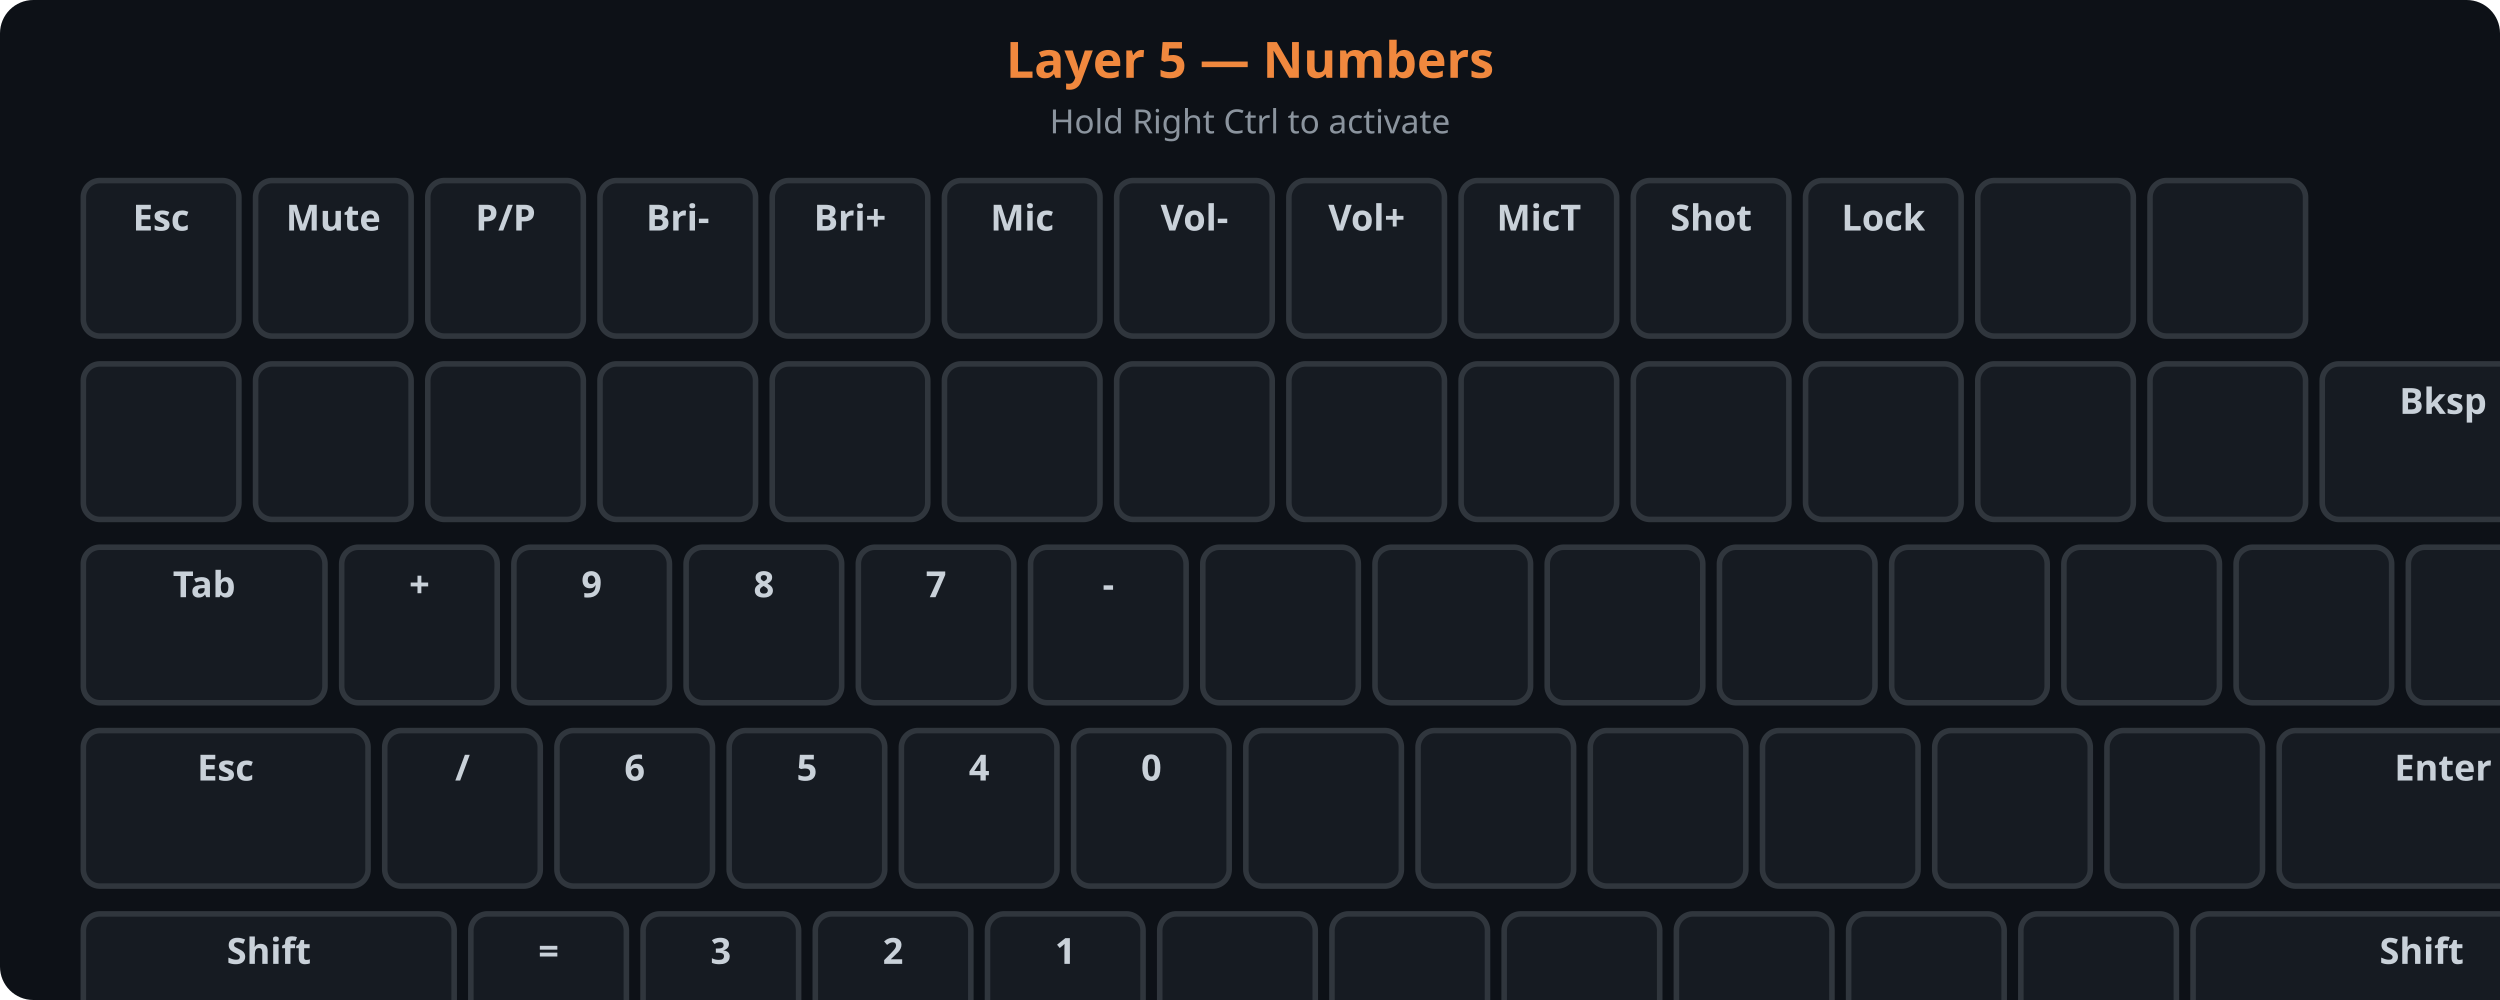
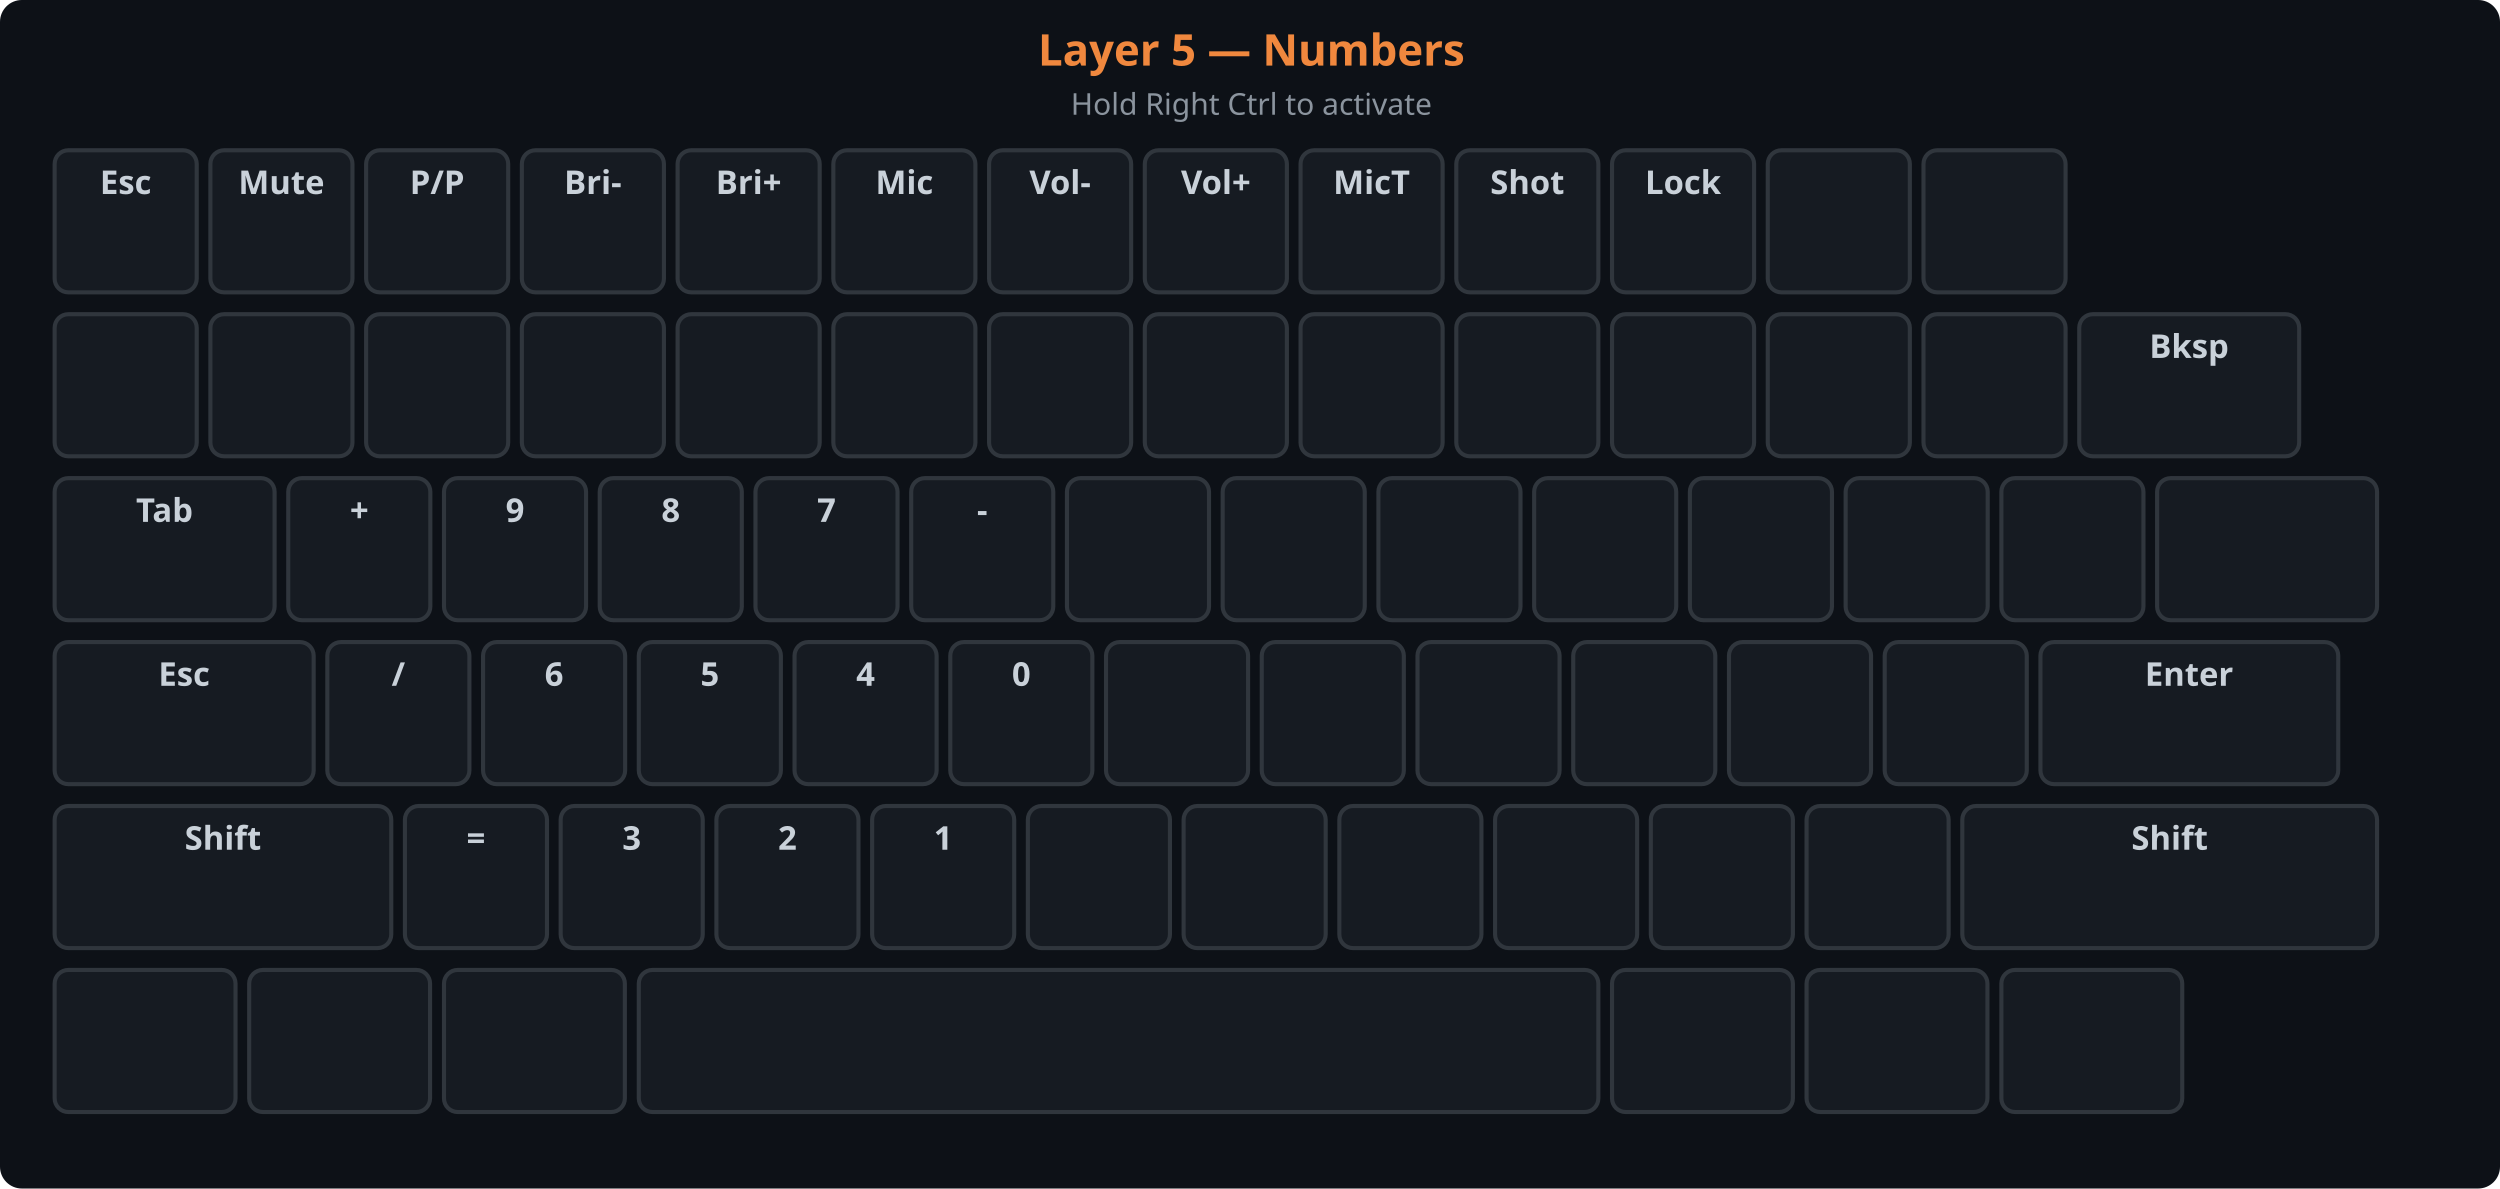
- <svg xmlns="http://www.w3.org/2000/svg" viewBox="0 0 900 360" width="900" height="360">
-   <rect width="100%" height="100%" fill="#0d1117" rx="12" />
-   <text x="450" y="28" text-anchor="middle" fill="#f0883e" font-family="Segoe UI,system-ui,sans-serif" font-size="18" font-weight="700">Layer 5 — Numbers</text>
-   <text x="450" y="48" text-anchor="middle" fill="#8b949e" font-family="Segoe UI,system-ui,sans-serif" font-size="12">Hold Right Ctrl to activate</text>
-   <rect x="30.0" y="65.0" width="56.0" height="56" rx="6" fill="#161b22" stroke="#30363d" stroke-width="2" />
-   <text x="58.0" y="83.0" text-anchor="middle" fill="#c9d1d9" font-family="Segoe UI,system-ui,sans-serif" font-size="13" font-weight="600">Esc</text>
-   <rect x="92.0" y="65.0" width="56.0" height="56" rx="6" fill="#161b22" stroke="#30363d" stroke-width="2" />
-   <text x="120.0" y="83.0" text-anchor="middle" fill="#c9d1d9" font-family="Segoe UI,system-ui,sans-serif" font-size="13" font-weight="600">Mute</text>
-   <rect x="154.0" y="65.0" width="56.0" height="56" rx="6" fill="#161b22" stroke="#30363d" stroke-width="2" />
-   <text x="182.0" y="83.0" text-anchor="middle" fill="#c9d1d9" font-family="Segoe UI,system-ui,sans-serif" font-size="13" font-weight="600">P/P</text>
-   <rect x="216.0" y="65.0" width="56.0" height="56" rx="6" fill="#161b22" stroke="#30363d" stroke-width="2" />
-   <text x="244.0" y="83.0" text-anchor="middle" fill="#c9d1d9" font-family="Segoe UI,system-ui,sans-serif" font-size="13" font-weight="600">Bri-</text>
-   <rect x="278.0" y="65.0" width="56.0" height="56" rx="6" fill="#161b22" stroke="#30363d" stroke-width="2" />
-   <text x="306.0" y="83.0" text-anchor="middle" fill="#c9d1d9" font-family="Segoe UI,system-ui,sans-serif" font-size="13" font-weight="600">Bri+</text>
-   <rect x="340.0" y="65.0" width="56.0" height="56" rx="6" fill="#161b22" stroke="#30363d" stroke-width="2" />
-   <text x="368.0" y="83.0" text-anchor="middle" fill="#c9d1d9" font-family="Segoe UI,system-ui,sans-serif" font-size="13" font-weight="600">Mic</text>
-   <rect x="402.0" y="65.0" width="56.0" height="56" rx="6" fill="#161b22" stroke="#30363d" stroke-width="2" />
-   <text x="430.0" y="83.0" text-anchor="middle" fill="#c9d1d9" font-family="Segoe UI,system-ui,sans-serif" font-size="13" font-weight="600">Vol-</text>
-   <rect x="464.0" y="65.0" width="56.0" height="56" rx="6" fill="#161b22" stroke="#30363d" stroke-width="2" />
-   <text x="492.0" y="83.0" text-anchor="middle" fill="#c9d1d9" font-family="Segoe UI,system-ui,sans-serif" font-size="13" font-weight="600">Vol+</text>
-   <rect x="526.0" y="65.0" width="56.0" height="56" rx="6" fill="#161b22" stroke="#30363d" stroke-width="2" />
-   <text x="554.0" y="83.0" text-anchor="middle" fill="#c9d1d9" font-family="Segoe UI,system-ui,sans-serif" font-size="13" font-weight="600">MicT</text>
-   <rect x="588.0" y="65.0" width="56.0" height="56" rx="6" fill="#161b22" stroke="#30363d" stroke-width="2" />
-   <text x="616.0" y="83.0" text-anchor="middle" fill="#c9d1d9" font-family="Segoe UI,system-ui,sans-serif" font-size="13" font-weight="600">Shot</text>
-   <rect x="650.0" y="65.0" width="56.0" height="56" rx="6" fill="#161b22" stroke="#30363d" stroke-width="2" />
-   <text x="678.0" y="83.0" text-anchor="middle" fill="#c9d1d9" font-family="Segoe UI,system-ui,sans-serif" font-size="13" font-weight="600">Lock</text>
-   <rect x="712.0" y="65.0" width="56.0" height="56" rx="6" fill="#161b22" stroke="#30363d" stroke-width="2" />
-   <rect x="774.0" y="65.0" width="56.0" height="56" rx="6" fill="#161b22" stroke="#30363d" stroke-width="2" />
-   <rect x="30.0" y="131.0" width="56.0" height="56" rx="6" fill="#161b22" stroke="#30363d" stroke-width="2" />
-   <rect x="92.0" y="131.0" width="56.0" height="56" rx="6" fill="#161b22" stroke="#30363d" stroke-width="2" />
-   <rect x="154.0" y="131.0" width="56.0" height="56" rx="6" fill="#161b22" stroke="#30363d" stroke-width="2" />
-   <rect x="216.0" y="131.0" width="56.0" height="56" rx="6" fill="#161b22" stroke="#30363d" stroke-width="2" />
-   <rect x="278.0" y="131.0" width="56.0" height="56" rx="6" fill="#161b22" stroke="#30363d" stroke-width="2" />
-   <rect x="340.0" y="131.0" width="56.0" height="56" rx="6" fill="#161b22" stroke="#30363d" stroke-width="2" />
-   <rect x="402.0" y="131.0" width="56.0" height="56" rx="6" fill="#161b22" stroke="#30363d" stroke-width="2" />
-   <rect x="464.0" y="131.0" width="56.0" height="56" rx="6" fill="#161b22" stroke="#30363d" stroke-width="2" />
-   <rect x="526.0" y="131.0" width="56.0" height="56" rx="6" fill="#161b22" stroke="#30363d" stroke-width="2" />
-   <rect x="588.0" y="131.0" width="56.0" height="56" rx="6" fill="#161b22" stroke="#30363d" stroke-width="2" />
-   <rect x="650.0" y="131.0" width="56.0" height="56" rx="6" fill="#161b22" stroke="#30363d" stroke-width="2" />
-   <rect x="712.0" y="131.0" width="56.0" height="56" rx="6" fill="#161b22" stroke="#30363d" stroke-width="2" />
-   <rect x="774.0" y="131.0" width="56.0" height="56" rx="6" fill="#161b22" stroke="#30363d" stroke-width="2" />
-   <rect x="836.0" y="131.0" width="87.0" height="56" rx="6" fill="#161b22" stroke="#30363d" stroke-width="2" />
-   <text x="879.5" y="149.0" text-anchor="middle" fill="#c9d1d9" font-family="Segoe UI,system-ui,sans-serif" font-size="13" font-weight="600">Bksp</text>
-   <rect x="30.0" y="197.0" width="87.0" height="56" rx="6" fill="#161b22" stroke="#30363d" stroke-width="2" />
-   <text x="73.5" y="215.0" text-anchor="middle" fill="#c9d1d9" font-family="Segoe UI,system-ui,sans-serif" font-size="13" font-weight="600">Tab</text>
-   <rect x="123.0" y="197.0" width="56.0" height="56" rx="6" fill="#161b22" stroke="#30363d" stroke-width="2" />
-   <text x="151.0" y="215.0" text-anchor="middle" fill="#c9d1d9" font-family="Segoe UI,system-ui,sans-serif" font-size="13" font-weight="600">+</text>
-   <rect x="185.0" y="197.0" width="56.0" height="56" rx="6" fill="#161b22" stroke="#30363d" stroke-width="2" />
-   <text x="213.0" y="215.0" text-anchor="middle" fill="#c9d1d9" font-family="Segoe UI,system-ui,sans-serif" font-size="13" font-weight="600">9</text>
-   <rect x="247.0" y="197.0" width="56.0" height="56" rx="6" fill="#161b22" stroke="#30363d" stroke-width="2" />
-   <text x="275.0" y="215.0" text-anchor="middle" fill="#c9d1d9" font-family="Segoe UI,system-ui,sans-serif" font-size="13" font-weight="600">8</text>
-   <rect x="309.0" y="197.0" width="56.0" height="56" rx="6" fill="#161b22" stroke="#30363d" stroke-width="2" />
-   <text x="337.0" y="215.0" text-anchor="middle" fill="#c9d1d9" font-family="Segoe UI,system-ui,sans-serif" font-size="13" font-weight="600">7</text>
-   <rect x="371.0" y="197.0" width="56.0" height="56" rx="6" fill="#161b22" stroke="#30363d" stroke-width="2" />
-   <text x="399.0" y="215.0" text-anchor="middle" fill="#c9d1d9" font-family="Segoe UI,system-ui,sans-serif" font-size="13" font-weight="600">-</text>
-   <rect x="433.0" y="197.0" width="56.0" height="56" rx="6" fill="#161b22" stroke="#30363d" stroke-width="2" />
-   <rect x="495.0" y="197.0" width="56.0" height="56" rx="6" fill="#161b22" stroke="#30363d" stroke-width="2" />
-   <rect x="557.0" y="197.0" width="56.0" height="56" rx="6" fill="#161b22" stroke="#30363d" stroke-width="2" />
-   <rect x="619.0" y="197.0" width="56.0" height="56" rx="6" fill="#161b22" stroke="#30363d" stroke-width="2" />
-   <rect x="681.0" y="197.0" width="56.0" height="56" rx="6" fill="#161b22" stroke="#30363d" stroke-width="2" />
-   <rect x="743.0" y="197.0" width="56.0" height="56" rx="6" fill="#161b22" stroke="#30363d" stroke-width="2" />
-   <rect x="805.0" y="197.0" width="56.0" height="56" rx="6" fill="#161b22" stroke="#30363d" stroke-width="2" />
-   <rect x="867.0" y="197.0" width="87.0" height="56" rx="6" fill="#161b22" stroke="#30363d" stroke-width="2" />
-   <rect x="30.0" y="263.0" width="102.5" height="56" rx="6" fill="#161b22" stroke="#30363d" stroke-width="2" />
-   <text x="81.2" y="281.0" text-anchor="middle" fill="#c9d1d9" font-family="Segoe UI,system-ui,sans-serif" font-size="13" font-weight="600">Esc</text>
-   <rect x="138.5" y="263.0" width="56.0" height="56" rx="6" fill="#161b22" stroke="#30363d" stroke-width="2" />
-   <text x="166.5" y="281.0" text-anchor="middle" fill="#c9d1d9" font-family="Segoe UI,system-ui,sans-serif" font-size="13" font-weight="600">/</text>
-   <rect x="200.5" y="263.0" width="56.0" height="56" rx="6" fill="#161b22" stroke="#30363d" stroke-width="2" />
-   <text x="228.5" y="281.0" text-anchor="middle" fill="#c9d1d9" font-family="Segoe UI,system-ui,sans-serif" font-size="13" font-weight="600">6</text>
-   <rect x="262.5" y="263.0" width="56.0" height="56" rx="6" fill="#161b22" stroke="#30363d" stroke-width="2" />
-   <text x="290.5" y="281.0" text-anchor="middle" fill="#c9d1d9" font-family="Segoe UI,system-ui,sans-serif" font-size="13" font-weight="600">5</text>
-   <rect x="324.5" y="263.0" width="56.0" height="56" rx="6" fill="#161b22" stroke="#30363d" stroke-width="2" />
-   <text x="352.5" y="281.0" text-anchor="middle" fill="#c9d1d9" font-family="Segoe UI,system-ui,sans-serif" font-size="13" font-weight="600">4</text>
-   <rect x="386.5" y="263.0" width="56.0" height="56" rx="6" fill="#161b22" stroke="#30363d" stroke-width="2" />
-   <text x="414.5" y="281.0" text-anchor="middle" fill="#c9d1d9" font-family="Segoe UI,system-ui,sans-serif" font-size="13" font-weight="600">0</text>
-   <rect x="448.5" y="263.0" width="56.0" height="56" rx="6" fill="#161b22" stroke="#30363d" stroke-width="2" />
-   <rect x="510.5" y="263.0" width="56.0" height="56" rx="6" fill="#161b22" stroke="#30363d" stroke-width="2" />
-   <rect x="572.5" y="263.0" width="56.0" height="56" rx="6" fill="#161b22" stroke="#30363d" stroke-width="2" />
-   <rect x="634.5" y="263.0" width="56.0" height="56" rx="6" fill="#161b22" stroke="#30363d" stroke-width="2" />
-   <rect x="696.5" y="263.0" width="56.0" height="56" rx="6" fill="#161b22" stroke="#30363d" stroke-width="2" />
-   <rect x="758.5" y="263.0" width="56.0" height="56" rx="6" fill="#161b22" stroke="#30363d" stroke-width="2" />
-   <rect x="820.5" y="263.0" width="118.0" height="56" rx="6" fill="#161b22" stroke="#30363d" stroke-width="2" />
-   <text x="879.5" y="281.0" text-anchor="middle" fill="#c9d1d9" font-family="Segoe UI,system-ui,sans-serif" font-size="13" font-weight="600">Enter</text>
-   <rect x="30.0" y="329.0" width="133.5" height="56" rx="6" fill="#161b22" stroke="#30363d" stroke-width="2" />
-   <text x="96.8" y="347.0" text-anchor="middle" fill="#c9d1d9" font-family="Segoe UI,system-ui,sans-serif" font-size="13" font-weight="600">Shift</text>
-   <rect x="169.5" y="329.0" width="56.0" height="56" rx="6" fill="#161b22" stroke="#30363d" stroke-width="2" />
-   <text x="197.5" y="347.0" text-anchor="middle" fill="#c9d1d9" font-family="Segoe UI,system-ui,sans-serif" font-size="13" font-weight="600">=</text>
-   <rect x="231.5" y="329.0" width="56.0" height="56" rx="6" fill="#161b22" stroke="#30363d" stroke-width="2" />
-   <text x="259.5" y="347.0" text-anchor="middle" fill="#c9d1d9" font-family="Segoe UI,system-ui,sans-serif" font-size="13" font-weight="600">3</text>
-   <rect x="293.5" y="329.0" width="56.0" height="56" rx="6" fill="#161b22" stroke="#30363d" stroke-width="2" />
-   <text x="321.5" y="347.0" text-anchor="middle" fill="#c9d1d9" font-family="Segoe UI,system-ui,sans-serif" font-size="13" font-weight="600">2</text>
-   <rect x="355.5" y="329.0" width="56.0" height="56" rx="6" fill="#161b22" stroke="#30363d" stroke-width="2" />
-   <text x="383.5" y="347.0" text-anchor="middle" fill="#c9d1d9" font-family="Segoe UI,system-ui,sans-serif" font-size="13" font-weight="600">1</text>
-   <rect x="417.5" y="329.0" width="56.0" height="56" rx="6" fill="#161b22" stroke="#30363d" stroke-width="2" />
-   <rect x="479.5" y="329.0" width="56.0" height="56" rx="6" fill="#161b22" stroke="#30363d" stroke-width="2" />
-   <rect x="541.5" y="329.0" width="56.0" height="56" rx="6" fill="#161b22" stroke="#30363d" stroke-width="2" />
-   <rect x="603.5" y="329.0" width="56.0" height="56" rx="6" fill="#161b22" stroke="#30363d" stroke-width="2" />
-   <rect x="665.5" y="329.0" width="56.0" height="56" rx="6" fill="#161b22" stroke="#30363d" stroke-width="2" />
-   <rect x="727.5" y="329.0" width="56.0" height="56" rx="6" fill="#161b22" stroke="#30363d" stroke-width="2" />
-   <rect x="789.5" y="329.0" width="164.5" height="56" rx="6" fill="#161b22" stroke="#30363d" stroke-width="2" />
-   <text x="871.8" y="347.0" text-anchor="middle" fill="#c9d1d9" font-family="Segoe UI,system-ui,sans-serif" font-size="13" font-weight="600">Shift</text>
-   <rect x="30.0" y="395.0" width="71.5" height="56" rx="6" fill="#161b22" stroke="#30363d" stroke-width="2" />
-   <rect x="107.5" y="395.0" width="71.5" height="56" rx="6" fill="#161b22" stroke="#30363d" stroke-width="2" />
-   <rect x="185.0" y="395.0" width="71.5" height="56" rx="6" fill="#161b22" stroke="#30363d" stroke-width="2" />
-   <rect x="262.5" y="395.0" width="381.5" height="56" rx="6" fill="#161b22" stroke="#30363d" stroke-width="2" />
-   <rect x="650.0" y="395.0" width="71.5" height="56" rx="6" fill="#161b22" stroke="#30363d" stroke-width="2" />
-   <rect x="727.5" y="395.0" width="71.5" height="56" rx="6" fill="#161b22" stroke="#30363d" stroke-width="2" />
-   <rect x="805.0" y="395.0" width="71.5" height="56" rx="6" fill="#161b22" stroke="#30363d" stroke-width="2" />
+ <svg xmlns="http://www.w3.org/2000/svg" viewBox="0 0 915 435" width="915" height="435">
+   <rect width="100%" height="100%" fill="#0d1117" rx="8" />
+   <text x="458" y="24" text-anchor="middle" fill="#f0883e" font-family="Segoe UI,system-ui,-apple-system,sans-serif" font-size="16" font-weight="700">Layer 5 — Numbers</text>
+   <text x="458" y="42" text-anchor="middle" fill="#8b949e" font-family="Segoe UI,system-ui,-apple-system,sans-serif" font-size="11">Hold Right Ctrl to activate</text>
+   <rect x="20.0" y="55.0" width="52.0" height="52" rx="5" fill="#161b22" stroke="#30363d" stroke-width="1.5" />
+   <text x="46.0" y="71.0" text-anchor="middle" fill="#c9d1d9" font-family="Segoe UI,system-ui,-apple-system,sans-serif" font-size="12" font-weight="600">Esc</text>
+   <rect x="77.0" y="55.0" width="52.0" height="52" rx="5" fill="#161b22" stroke="#30363d" stroke-width="1.5" />
+   <text x="103.0" y="71.0" text-anchor="middle" fill="#c9d1d9" font-family="Segoe UI,system-ui,-apple-system,sans-serif" font-size="12" font-weight="600">Mute</text>
+   <rect x="134.0" y="55.0" width="52.0" height="52" rx="5" fill="#161b22" stroke="#30363d" stroke-width="1.5" />
+   <text x="160.0" y="71.0" text-anchor="middle" fill="#c9d1d9" font-family="Segoe UI,system-ui,-apple-system,sans-serif" font-size="12" font-weight="600">P/P</text>
+   <rect x="191.0" y="55.0" width="52.0" height="52" rx="5" fill="#161b22" stroke="#30363d" stroke-width="1.5" />
+   <text x="217.0" y="71.0" text-anchor="middle" fill="#c9d1d9" font-family="Segoe UI,system-ui,-apple-system,sans-serif" font-size="12" font-weight="600">Bri-</text>
+   <rect x="248.0" y="55.0" width="52.0" height="52" rx="5" fill="#161b22" stroke="#30363d" stroke-width="1.5" />
+   <text x="274.0" y="71.0" text-anchor="middle" fill="#c9d1d9" font-family="Segoe UI,system-ui,-apple-system,sans-serif" font-size="12" font-weight="600">Bri+</text>
+   <rect x="305.0" y="55.0" width="52.0" height="52" rx="5" fill="#161b22" stroke="#30363d" stroke-width="1.5" />
+   <text x="331.0" y="71.0" text-anchor="middle" fill="#c9d1d9" font-family="Segoe UI,system-ui,-apple-system,sans-serif" font-size="12" font-weight="600">Mic</text>
+   <rect x="362.0" y="55.0" width="52.0" height="52" rx="5" fill="#161b22" stroke="#30363d" stroke-width="1.5" />
+   <text x="388.0" y="71.0" text-anchor="middle" fill="#c9d1d9" font-family="Segoe UI,system-ui,-apple-system,sans-serif" font-size="12" font-weight="600">Vol-</text>
+   <rect x="419.0" y="55.0" width="52.0" height="52" rx="5" fill="#161b22" stroke="#30363d" stroke-width="1.5" />
+   <text x="445.0" y="71.0" text-anchor="middle" fill="#c9d1d9" font-family="Segoe UI,system-ui,-apple-system,sans-serif" font-size="12" font-weight="600">Vol+</text>
+   <rect x="476.0" y="55.0" width="52.0" height="52" rx="5" fill="#161b22" stroke="#30363d" stroke-width="1.5" />
+   <text x="502.0" y="71.0" text-anchor="middle" fill="#c9d1d9" font-family="Segoe UI,system-ui,-apple-system,sans-serif" font-size="12" font-weight="600">MicT</text>
+   <rect x="533.0" y="55.0" width="52.0" height="52" rx="5" fill="#161b22" stroke="#30363d" stroke-width="1.5" />
+   <text x="559.0" y="71.0" text-anchor="middle" fill="#c9d1d9" font-family="Segoe UI,system-ui,-apple-system,sans-serif" font-size="12" font-weight="600">Shot</text>
+   <rect x="590.0" y="55.0" width="52.0" height="52" rx="5" fill="#161b22" stroke="#30363d" stroke-width="1.5" />
+   <text x="616.0" y="71.0" text-anchor="middle" fill="#c9d1d9" font-family="Segoe UI,system-ui,-apple-system,sans-serif" font-size="12" font-weight="600">Lock</text>
+   <rect x="647.0" y="55.0" width="52.0" height="52" rx="5" fill="#161b22" stroke="#30363d" stroke-width="1.5" />
+   <rect x="704.0" y="55.0" width="52.0" height="52" rx="5" fill="#161b22" stroke="#30363d" stroke-width="1.5" />
+   <rect x="20.0" y="115.0" width="52.0" height="52" rx="5" fill="#161b22" stroke="#30363d" stroke-width="1.5" />
+   <rect x="77.0" y="115.0" width="52.0" height="52" rx="5" fill="#161b22" stroke="#30363d" stroke-width="1.5" />
+   <rect x="134.0" y="115.0" width="52.0" height="52" rx="5" fill="#161b22" stroke="#30363d" stroke-width="1.5" />
+   <rect x="191.0" y="115.0" width="52.0" height="52" rx="5" fill="#161b22" stroke="#30363d" stroke-width="1.5" />
+   <rect x="248.0" y="115.0" width="52.0" height="52" rx="5" fill="#161b22" stroke="#30363d" stroke-width="1.5" />
+   <rect x="305.0" y="115.0" width="52.0" height="52" rx="5" fill="#161b22" stroke="#30363d" stroke-width="1.5" />
+   <rect x="362.0" y="115.0" width="52.0" height="52" rx="5" fill="#161b22" stroke="#30363d" stroke-width="1.5" />
+   <rect x="419.0" y="115.0" width="52.0" height="52" rx="5" fill="#161b22" stroke="#30363d" stroke-width="1.5" />
+   <rect x="476.0" y="115.0" width="52.0" height="52" rx="5" fill="#161b22" stroke="#30363d" stroke-width="1.5" />
+   <rect x="533.0" y="115.0" width="52.0" height="52" rx="5" fill="#161b22" stroke="#30363d" stroke-width="1.5" />
+   <rect x="590.0" y="115.0" width="52.0" height="52" rx="5" fill="#161b22" stroke="#30363d" stroke-width="1.5" />
+   <rect x="647.0" y="115.0" width="52.0" height="52" rx="5" fill="#161b22" stroke="#30363d" stroke-width="1.5" />
+   <rect x="704.0" y="115.0" width="52.0" height="52" rx="5" fill="#161b22" stroke="#30363d" stroke-width="1.5" />
+   <rect x="761.0" y="115.0" width="80.5" height="52" rx="5" fill="#161b22" stroke="#30363d" stroke-width="1.5" />
+   <text x="801.2" y="131.0" text-anchor="middle" fill="#c9d1d9" font-family="Segoe UI,system-ui,-apple-system,sans-serif" font-size="12" font-weight="600">Bksp</text>
+   <rect x="20.0" y="175.0" width="80.5" height="52" rx="5" fill="#161b22" stroke="#30363d" stroke-width="1.5" />
+   <text x="60.2" y="191.0" text-anchor="middle" fill="#c9d1d9" font-family="Segoe UI,system-ui,-apple-system,sans-serif" font-size="12" font-weight="600">Tab</text>
+   <rect x="105.5" y="175.0" width="52.0" height="52" rx="5" fill="#161b22" stroke="#30363d" stroke-width="1.5" />
+   <text x="131.5" y="191.0" text-anchor="middle" fill="#c9d1d9" font-family="Segoe UI,system-ui,-apple-system,sans-serif" font-size="12" font-weight="600">+</text>
+   <rect x="162.5" y="175.0" width="52.0" height="52" rx="5" fill="#161b22" stroke="#30363d" stroke-width="1.5" />
+   <text x="188.5" y="191.0" text-anchor="middle" fill="#c9d1d9" font-family="Segoe UI,system-ui,-apple-system,sans-serif" font-size="12" font-weight="600">9</text>
+   <rect x="219.5" y="175.0" width="52.0" height="52" rx="5" fill="#161b22" stroke="#30363d" stroke-width="1.5" />
+   <text x="245.5" y="191.0" text-anchor="middle" fill="#c9d1d9" font-family="Segoe UI,system-ui,-apple-system,sans-serif" font-size="12" font-weight="600">8</text>
+   <rect x="276.5" y="175.0" width="52.0" height="52" rx="5" fill="#161b22" stroke="#30363d" stroke-width="1.5" />
+   <text x="302.5" y="191.0" text-anchor="middle" fill="#c9d1d9" font-family="Segoe UI,system-ui,-apple-system,sans-serif" font-size="12" font-weight="600">7</text>
+   <rect x="333.5" y="175.0" width="52.0" height="52" rx="5" fill="#161b22" stroke="#30363d" stroke-width="1.5" />
+   <text x="359.5" y="191.0" text-anchor="middle" fill="#c9d1d9" font-family="Segoe UI,system-ui,-apple-system,sans-serif" font-size="12" font-weight="600">-</text>
+   <rect x="390.5" y="175.0" width="52.0" height="52" rx="5" fill="#161b22" stroke="#30363d" stroke-width="1.5" />
+   <rect x="447.5" y="175.0" width="52.0" height="52" rx="5" fill="#161b22" stroke="#30363d" stroke-width="1.5" />
+   <rect x="504.5" y="175.0" width="52.0" height="52" rx="5" fill="#161b22" stroke="#30363d" stroke-width="1.5" />
+   <rect x="561.5" y="175.0" width="52.0" height="52" rx="5" fill="#161b22" stroke="#30363d" stroke-width="1.5" />
+   <rect x="618.5" y="175.0" width="52.0" height="52" rx="5" fill="#161b22" stroke="#30363d" stroke-width="1.5" />
+   <rect x="675.5" y="175.0" width="52.0" height="52" rx="5" fill="#161b22" stroke="#30363d" stroke-width="1.5" />
+   <rect x="732.5" y="175.0" width="52.0" height="52" rx="5" fill="#161b22" stroke="#30363d" stroke-width="1.5" />
+   <rect x="789.5" y="175.0" width="80.5" height="52" rx="5" fill="#161b22" stroke="#30363d" stroke-width="1.5" />
+   <rect x="20.0" y="235.0" width="94.8" height="52" rx="5" fill="#161b22" stroke="#30363d" stroke-width="1.5" />
+   <text x="67.4" y="251.0" text-anchor="middle" fill="#c9d1d9" font-family="Segoe UI,system-ui,-apple-system,sans-serif" font-size="12" font-weight="600">Esc</text>
+   <rect x="119.8" y="235.0" width="52.0" height="52" rx="5" fill="#161b22" stroke="#30363d" stroke-width="1.5" />
+   <text x="145.8" y="251.0" text-anchor="middle" fill="#c9d1d9" font-family="Segoe UI,system-ui,-apple-system,sans-serif" font-size="12" font-weight="600">/</text>
+   <rect x="176.8" y="235.0" width="52.0" height="52" rx="5" fill="#161b22" stroke="#30363d" stroke-width="1.5" />
+   <text x="202.8" y="251.0" text-anchor="middle" fill="#c9d1d9" font-family="Segoe UI,system-ui,-apple-system,sans-serif" font-size="12" font-weight="600">6</text>
+   <rect x="233.8" y="235.0" width="52.0" height="52" rx="5" fill="#161b22" stroke="#30363d" stroke-width="1.5" />
+   <text x="259.8" y="251.0" text-anchor="middle" fill="#c9d1d9" font-family="Segoe UI,system-ui,-apple-system,sans-serif" font-size="12" font-weight="600">5</text>
+   <rect x="290.8" y="235.0" width="52.0" height="52" rx="5" fill="#161b22" stroke="#30363d" stroke-width="1.5" />
+   <text x="316.8" y="251.0" text-anchor="middle" fill="#c9d1d9" font-family="Segoe UI,system-ui,-apple-system,sans-serif" font-size="12" font-weight="600">4</text>
+   <rect x="347.8" y="235.0" width="52.0" height="52" rx="5" fill="#161b22" stroke="#30363d" stroke-width="1.5" />
+   <text x="373.8" y="251.0" text-anchor="middle" fill="#c9d1d9" font-family="Segoe UI,system-ui,-apple-system,sans-serif" font-size="12" font-weight="600">0</text>
+   <rect x="404.8" y="235.0" width="52.0" height="52" rx="5" fill="#161b22" stroke="#30363d" stroke-width="1.5" />
+   <rect x="461.8" y="235.0" width="52.0" height="52" rx="5" fill="#161b22" stroke="#30363d" stroke-width="1.5" />
+   <rect x="518.8" y="235.0" width="52.0" height="52" rx="5" fill="#161b22" stroke="#30363d" stroke-width="1.5" />
+   <rect x="575.8" y="235.0" width="52.0" height="52" rx="5" fill="#161b22" stroke="#30363d" stroke-width="1.5" />
+   <rect x="632.8" y="235.0" width="52.0" height="52" rx="5" fill="#161b22" stroke="#30363d" stroke-width="1.5" />
+   <rect x="689.8" y="235.0" width="52.0" height="52" rx="5" fill="#161b22" stroke="#30363d" stroke-width="1.5" />
+   <rect x="746.8" y="235.0" width="109.0" height="52" rx="5" fill="#161b22" stroke="#30363d" stroke-width="1.5" />
+   <text x="801.2" y="251.0" text-anchor="middle" fill="#c9d1d9" font-family="Segoe UI,system-ui,-apple-system,sans-serif" font-size="12" font-weight="600">Enter</text>
+   <rect x="20.0" y="295.0" width="123.2" height="52" rx="5" fill="#161b22" stroke="#30363d" stroke-width="1.5" />
+   <text x="81.6" y="311.0" text-anchor="middle" fill="#c9d1d9" font-family="Segoe UI,system-ui,-apple-system,sans-serif" font-size="12" font-weight="600">Shift</text>
+   <rect x="148.2" y="295.0" width="52.0" height="52" rx="5" fill="#161b22" stroke="#30363d" stroke-width="1.5" />
+   <text x="174.2" y="311.0" text-anchor="middle" fill="#c9d1d9" font-family="Segoe UI,system-ui,-apple-system,sans-serif" font-size="12" font-weight="600">=</text>
+   <rect x="205.2" y="295.0" width="52.0" height="52" rx="5" fill="#161b22" stroke="#30363d" stroke-width="1.5" />
+   <text x="231.2" y="311.0" text-anchor="middle" fill="#c9d1d9" font-family="Segoe UI,system-ui,-apple-system,sans-serif" font-size="12" font-weight="600">3</text>
+   <rect x="262.2" y="295.0" width="52.0" height="52" rx="5" fill="#161b22" stroke="#30363d" stroke-width="1.5" />
+   <text x="288.2" y="311.0" text-anchor="middle" fill="#c9d1d9" font-family="Segoe UI,system-ui,-apple-system,sans-serif" font-size="12" font-weight="600">2</text>
+   <rect x="319.2" y="295.0" width="52.0" height="52" rx="5" fill="#161b22" stroke="#30363d" stroke-width="1.5" />
+   <text x="345.2" y="311.0" text-anchor="middle" fill="#c9d1d9" font-family="Segoe UI,system-ui,-apple-system,sans-serif" font-size="12" font-weight="600">1</text>
+   <rect x="376.2" y="295.0" width="52.0" height="52" rx="5" fill="#161b22" stroke="#30363d" stroke-width="1.5" />
+   <rect x="433.2" y="295.0" width="52.0" height="52" rx="5" fill="#161b22" stroke="#30363d" stroke-width="1.5" />
+   <rect x="490.2" y="295.0" width="52.0" height="52" rx="5" fill="#161b22" stroke="#30363d" stroke-width="1.5" />
+   <rect x="547.2" y="295.0" width="52.0" height="52" rx="5" fill="#161b22" stroke="#30363d" stroke-width="1.5" />
+   <rect x="604.2" y="295.0" width="52.0" height="52" rx="5" fill="#161b22" stroke="#30363d" stroke-width="1.5" />
+   <rect x="661.2" y="295.0" width="52.0" height="52" rx="5" fill="#161b22" stroke="#30363d" stroke-width="1.5" />
+   <rect x="718.2" y="295.0" width="151.8" height="52" rx="5" fill="#161b22" stroke="#30363d" stroke-width="1.5" />
+   <text x="794.1" y="311.0" text-anchor="middle" fill="#c9d1d9" font-family="Segoe UI,system-ui,-apple-system,sans-serif" font-size="12" font-weight="600">Shift</text>
+   <rect x="20.0" y="355.0" width="66.2" height="52" rx="5" fill="#161b22" stroke="#30363d" stroke-width="1.5" />
+   <rect x="91.2" y="355.0" width="66.2" height="52" rx="5" fill="#161b22" stroke="#30363d" stroke-width="1.5" />
+   <rect x="162.5" y="355.0" width="66.2" height="52" rx="5" fill="#161b22" stroke="#30363d" stroke-width="1.5" />
+   <rect x="233.8" y="355.0" width="351.2" height="52" rx="5" fill="#161b22" stroke="#30363d" stroke-width="1.5" />
+   <rect x="590.0" y="355.0" width="66.2" height="52" rx="5" fill="#161b22" stroke="#30363d" stroke-width="1.5" />
+   <rect x="661.2" y="355.0" width="66.2" height="52" rx="5" fill="#161b22" stroke="#30363d" stroke-width="1.5" />
+   <rect x="732.5" y="355.0" width="66.2" height="52" rx="5" fill="#161b22" stroke="#30363d" stroke-width="1.5" />
</svg>
